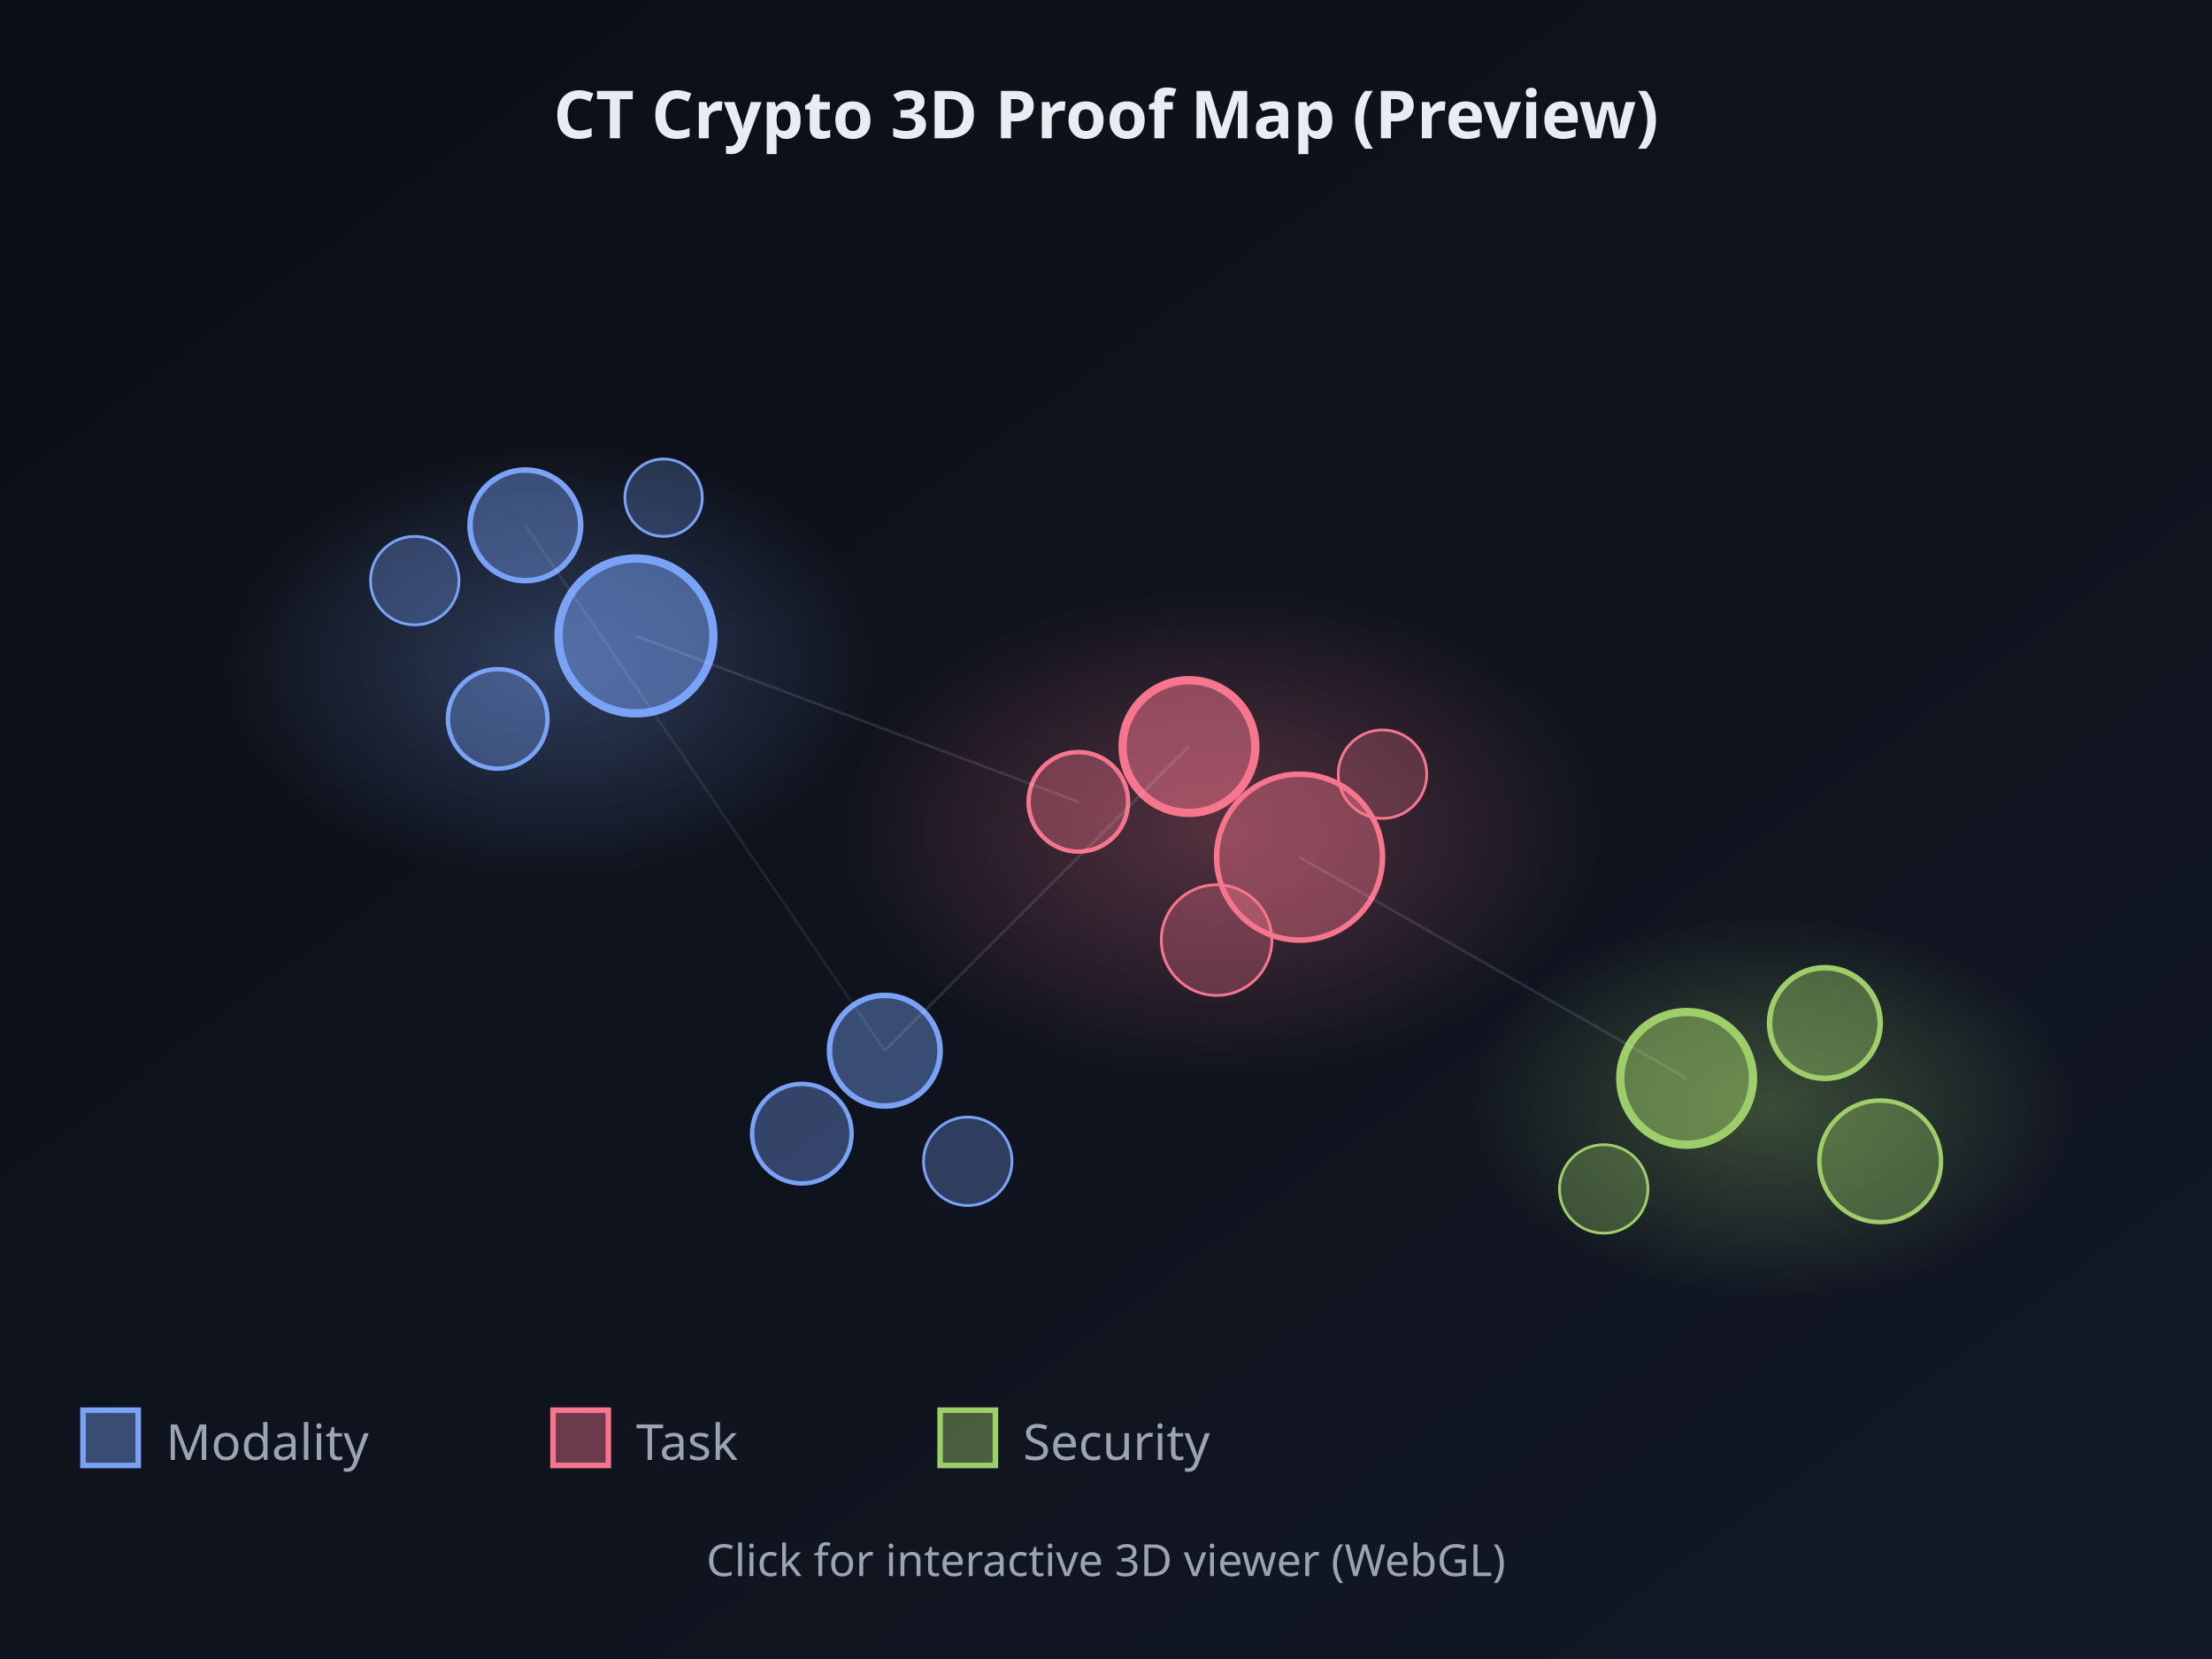
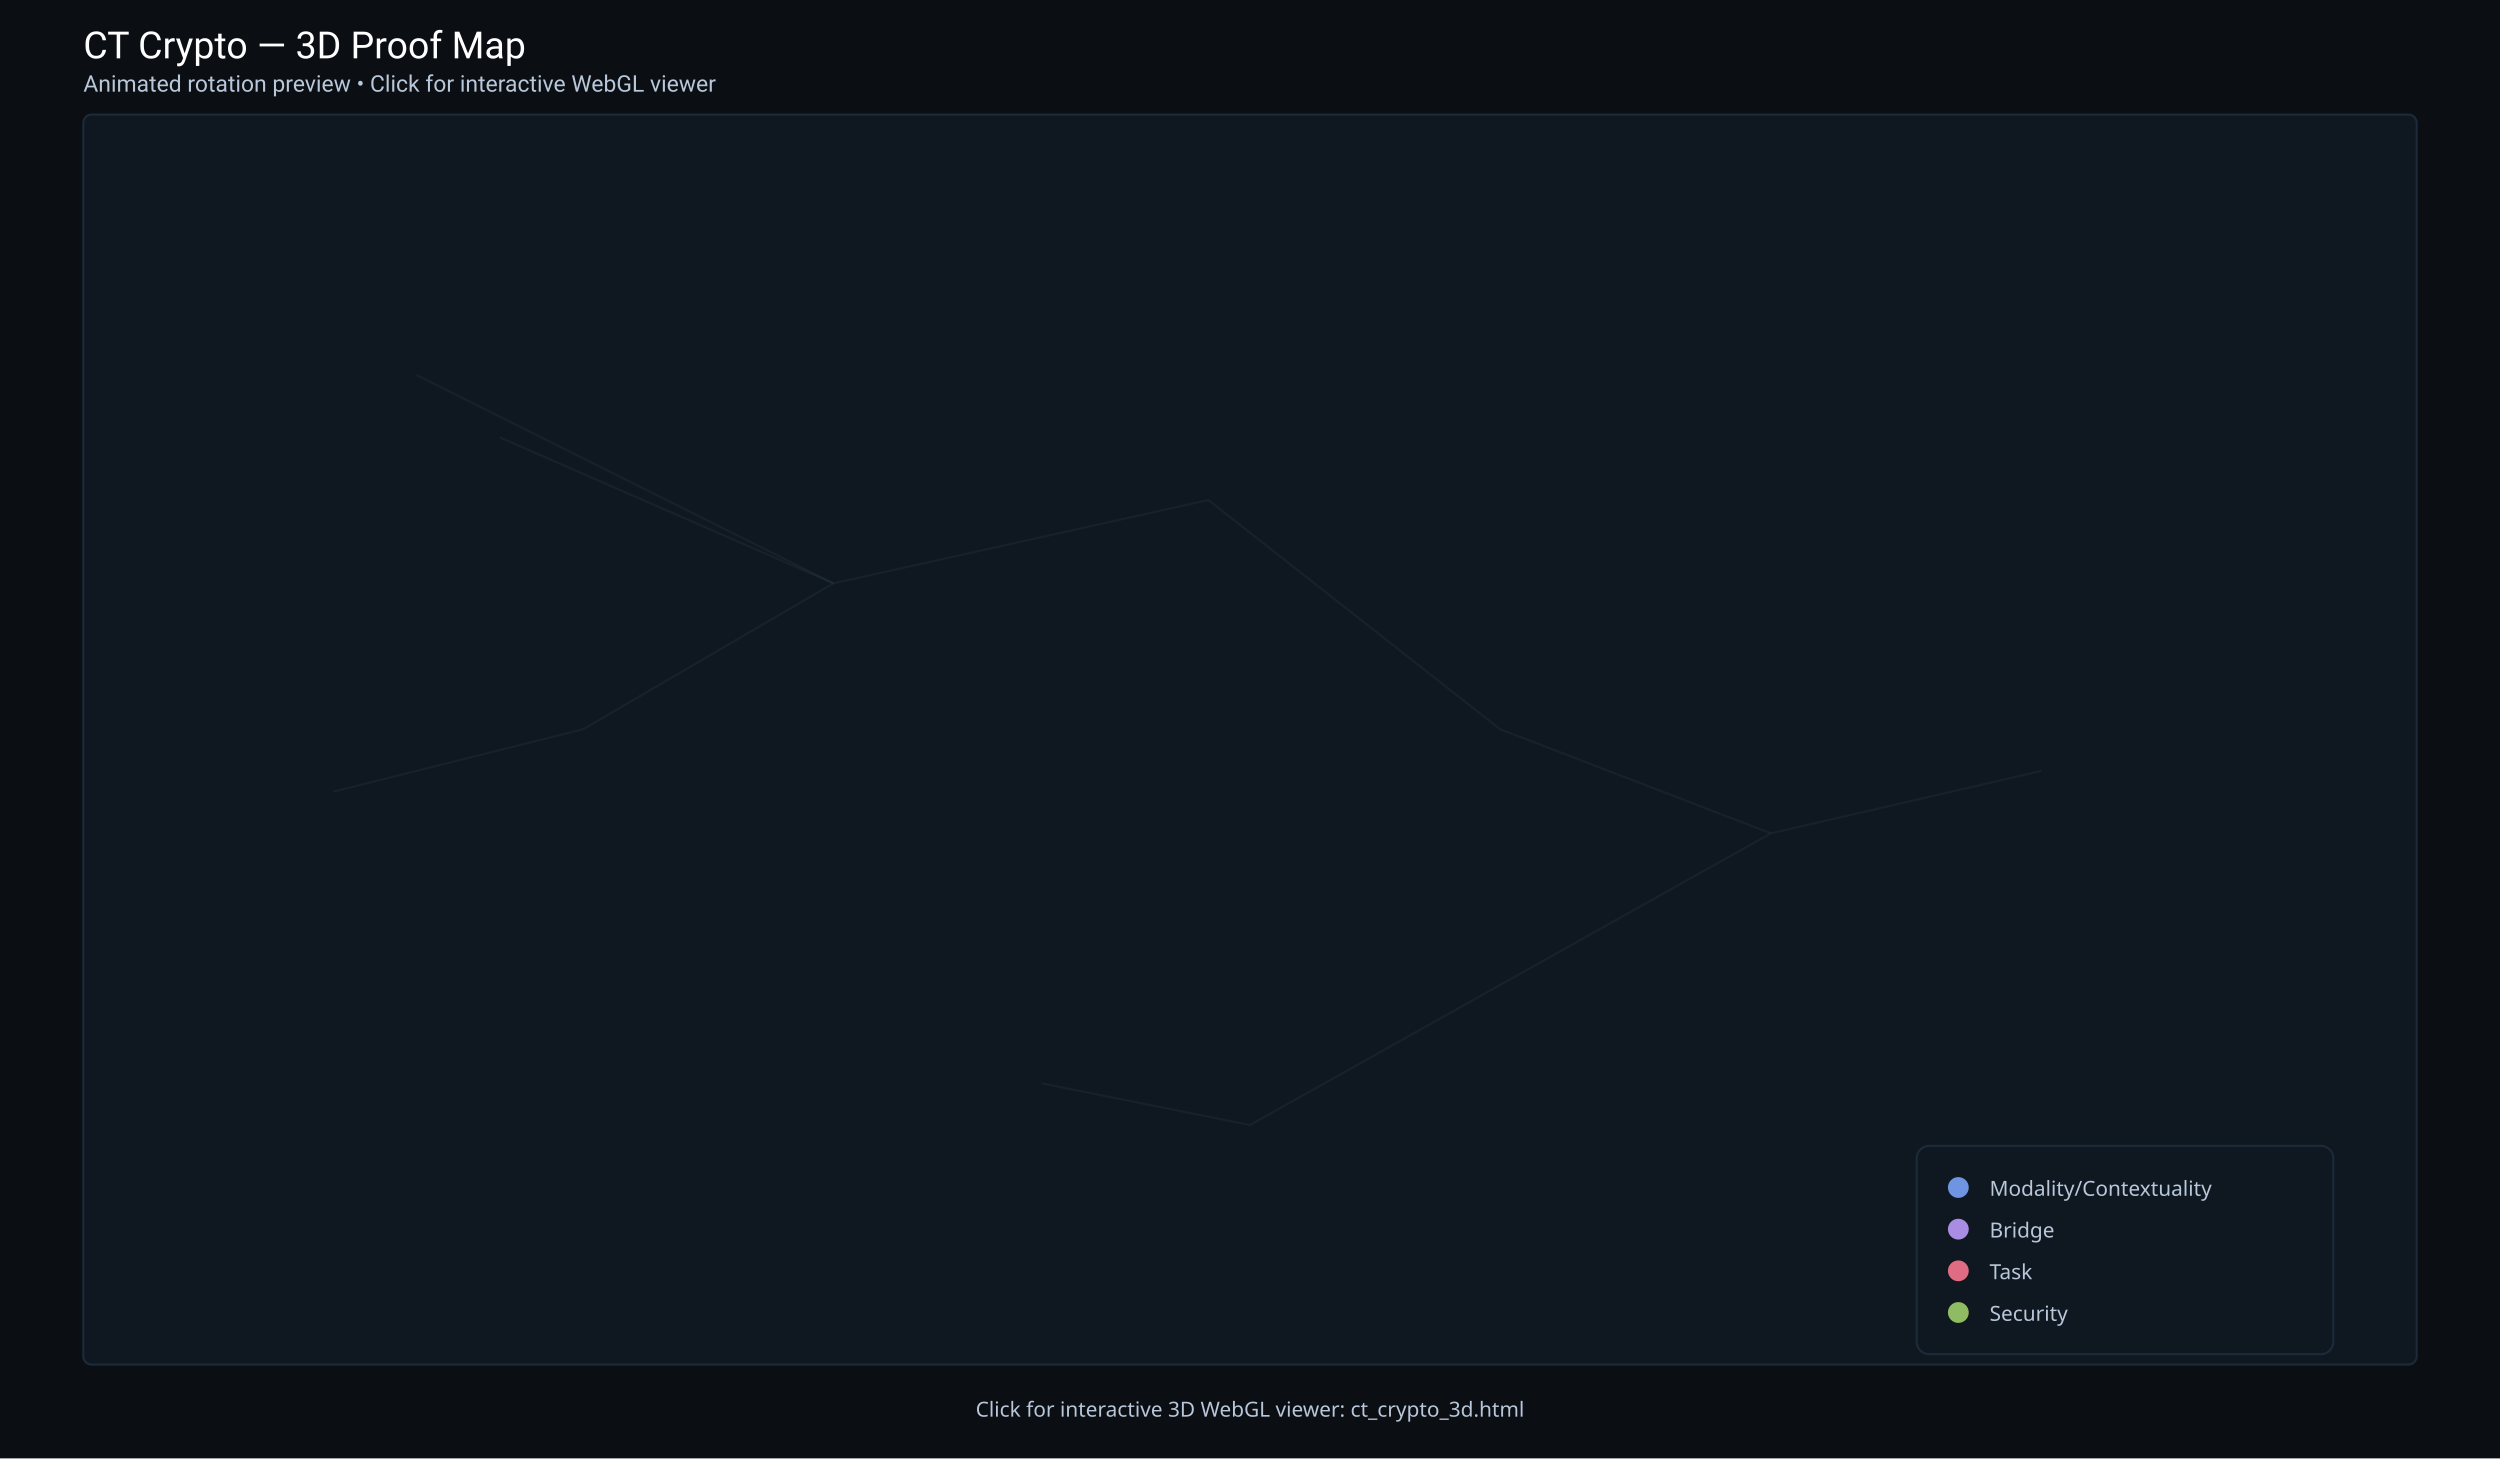
- <svg xmlns="http://www.w3.org/2000/svg" viewBox="0 0 400 300">
+ <svg xmlns="http://www.w3.org/2000/svg" width="1200" height="700" viewBox="0 0 1200 700" role="img" aria-label="CT Crypto UMAP 3D preview (animated)">
  <defs>
-     <linearGradient id="bgp3" x1="0%" y1="0%" x2="100%" y2="100%">
-       <stop offset="0%" style="stop-color:#0b0e14" />
-       <stop offset="100%" style="stop-color:#121826" />
-     </linearGradient>
-     <radialGradient id="glow1" cx="50%" cy="50%" r="50%">
-       <stop offset="0%" style="stop-color:#7aa2f7;stop-opacity:0.3" />
-       <stop offset="100%" style="stop-color:#7aa2f7;stop-opacity:0" />
-     </radialGradient>
-     <radialGradient id="glow2" cx="50%" cy="50%" r="50%">
-       <stop offset="0%" style="stop-color:#f7768e;stop-opacity:0.3" />
-       <stop offset="100%" style="stop-color:#f7768e;stop-opacity:0" />
-     </radialGradient>
-     <radialGradient id="glow3" cx="50%" cy="50%" r="50%">
-       <stop offset="0%" style="stop-color:#9ece6a;stop-opacity:0.3" />
-       <stop offset="100%" style="stop-color:#9ece6a;stop-opacity:0" />
+     <radialGradient id="glow" cx="50%" cy="50%" r="50%">
+       <stop offset="0%" stop-color="#ffffff" stop-opacity="0.3" />
+       <stop offset="100%" stop-color="#000000" stop-opacity="0" />
    </radialGradient>
  </defs>
-   <rect width="400" height="300" fill="url(#bgp3)" />
-   <text x="200" y="25" fill="#e6edf3" font-family="system-ui" font-size="12" font-weight="600" text-anchor="middle">
-     CT Crypto 3D Proof Map (Preview)
-   </text>
-   <ellipse cx="100" cy="120" rx="60" ry="40" fill="url(#glow1)" />
-   <ellipse cx="220" cy="150" rx="70" ry="45" fill="url(#glow2)" />
-   <ellipse cx="320" cy="200" rx="55" ry="35" fill="url(#glow3)" />
-   <circle cx="75" cy="105" r="8" fill="rgba(122, 162, 247, 0.3)" stroke="#7aa2f7" stroke-width="0.5" />
-   <circle cx="95" cy="95" r="10" fill="rgba(122, 162, 247, 0.4)" stroke="#7aa2f7" stroke-width="1" />
-   <circle cx="115" cy="115" r="14" fill="rgba(122, 162, 247, 0.5)" stroke="#7aa2f7" stroke-width="1.5" />
-   <circle cx="90" cy="130" r="9" fill="rgba(122, 162, 247, 0.35)" stroke="#7aa2f7" stroke-width="0.8" />
-   <circle cx="120" cy="90" r="7" fill="rgba(122, 162, 247, 0.25)" stroke="#7aa2f7" stroke-width="0.5" />
-   <circle cx="195" cy="145" r="9" fill="rgba(247, 118, 142, 0.35)" stroke="#f7768e" stroke-width="0.8" />
-   <circle cx="215" cy="135" r="12" fill="rgba(247, 118, 142, 0.5)" stroke="#f7768e" stroke-width="1.5" />
-   <circle cx="235" cy="155" r="15" fill="rgba(247, 118, 142, 0.4)" stroke="#f7768e" stroke-width="1" />
-   <circle cx="220" cy="170" r="10" fill="rgba(247, 118, 142, 0.3)" stroke="#f7768e" stroke-width="0.5" />
-   <circle cx="250" cy="140" r="8" fill="rgba(247, 118, 142, 0.25)" stroke="#f7768e" stroke-width="0.5" />
-   <circle cx="305" cy="195" r="12" fill="rgba(158, 206, 106, 0.5)" stroke="#9ece6a" stroke-width="1.5" />
-   <circle cx="330" cy="185" r="10" fill="rgba(158, 206, 106, 0.4)" stroke="#9ece6a" stroke-width="1" />
-   <circle cx="290" cy="215" r="8" fill="rgba(158, 206, 106, 0.3)" stroke="#9ece6a" stroke-width="0.5" />
-   <circle cx="340" cy="210" r="11" fill="rgba(158, 206, 106, 0.35)" stroke="#9ece6a" stroke-width="0.8" />
-   <circle cx="160" cy="190" r="10" fill="rgba(122, 162, 247, 0.4)" stroke="#7aa2f7" stroke-width="1" />
-   <circle cx="175" cy="210" r="8" fill="rgba(122, 162, 247, 0.3)" stroke="#7aa2f7" stroke-width="0.5" />
-   <circle cx="145" cy="205" r="9" fill="rgba(122, 162, 247, 0.35)" stroke="#7aa2f7" stroke-width="0.8" />
-   <line x1="115" y1="115" x2="195" y2="145" stroke="rgba(230,237,243,0.12)" stroke-width="0.5" />
-   <line x1="160" y1="190" x2="215" y2="135" stroke="rgba(230,237,243,0.12)" stroke-width="0.5" />
-   <line x1="235" y1="155" x2="305" y2="195" stroke="rgba(230,237,243,0.12)" stroke-width="0.5" />
-   <line x1="95" y1="95" x2="160" y2="190" stroke="rgba(230,237,243,0.08)" stroke-width="0.5" />
-   <rect x="15" y="255" width="10" height="10" fill="rgba(122, 162, 247, 0.4)" stroke="#7aa2f7" />
-   <text x="30" y="264" fill="#9aa4b2" font-family="system-ui" font-size="9">Modality</text>
-   <rect x="100" y="255" width="10" height="10" fill="rgba(247, 118, 142, 0.4)" stroke="#f7768e" />
-   <text x="115" y="264" fill="#9aa4b2" font-family="system-ui" font-size="9">Task</text>
-   <rect x="170" y="255" width="10" height="10" fill="rgba(158, 206, 106, 0.4)" stroke="#9ece6a" />
-   <text x="185" y="264" fill="#9aa4b2" font-family="system-ui" font-size="9">Security</text>
-   <text x="200" y="285" fill="#9aa4b2" font-family="system-ui" font-size="8" text-anchor="middle">
-     Click for interactive 3D viewer (WebGL)
-   </text>
+   <rect x="0" y="0" width="1200" height="700" fill="#0b0f14" />
+   <text x="40" y="28" fill="#ffffff" font-size="18" font-family="ui-sans-serif,system-ui,Segoe UI,Roboto,Helvetica,Arial">CT Crypto — 3D Proof Map</text>
+   <text x="40" y="44" fill="#b8c7d9" font-size="11" font-family="ui-sans-serif,system-ui,Segoe UI,Roboto,Helvetica,Arial">Animated rotation preview • Click for interactive WebGL viewer</text>
+   <rect x="40" y="55" width="1120" height="600" fill="#0f1721" stroke="#1c2a3a" stroke-width="1" rx="4" />
+   <g stroke="#3b4b5d" stroke-opacity="0.2" stroke-width="1">
+     <line x1="200" y1="180" x2="400" y2="280" />
+     <line x1="240" y1="210" x2="400" y2="280" />
+     <line x1="400" y1="280" x2="580" y2="240" />
+     <line x1="160" y1="380" x2="280" y2="350" />
+     <line x1="280" y1="350" x2="400" y2="280" />
+     <line x1="580" y1="240" x2="720" y2="350" />
+     <line x1="720" y1="350" x2="850" y2="400" />
+     <line x1="850" y1="400" x2="980" y2="370" />
+     <line x1="500" y1="520" x2="600" y2="540" />
+     <line x1="600" y1="540" x2="850" y2="400" />
+   </g>
+   <circle fill="#7aa2f7" fill-opacity="0.9" stroke="#0b0f14" stroke-width="1">
+     <animate attributeName="cx" values="200;220;200;180;200" dur="8s" repeatCount="indefinite" />
+     <animate attributeName="cy" values="180;160;140;160;180" dur="8s" repeatCount="indefinite" />
+     <animate attributeName="r" values="6;7;6;5;6" dur="8s" repeatCount="indefinite" />
+   </circle>
+   <circle fill="#7aa2f7" fill-opacity="0.9" stroke="#0b0f14" stroke-width="1">
+     <animate attributeName="cx" values="240;260;240;220;240" dur="8s" repeatCount="indefinite" />
+     <animate attributeName="cy" values="210;190;170;190;210" dur="8s" repeatCount="indefinite" />
+     <animate attributeName="r" values="5;6;5;4;5" dur="8s" repeatCount="indefinite" />
+   </circle>
+   <circle fill="#bb9af7" fill-opacity="0.9" stroke="#0b0f14" stroke-width="1">
+     <animate attributeName="cx" values="400;430;400;370;400" dur="8s" repeatCount="indefinite" />
+     <animate attributeName="cy" values="280;260;280;300;280" dur="8s" repeatCount="indefinite" />
+     <animate attributeName="r" values="7;8;7;6;7" dur="8s" repeatCount="indefinite" />
+   </circle>
+   <circle fill="#bb9af7" fill-opacity="0.9" stroke="#0b0f14" stroke-width="1">
+     <animate attributeName="cx" values="370;400;370;340;370" dur="8s" repeatCount="indefinite" />
+     <animate attributeName="cy" values="310;290;310;330;310" dur="8s" repeatCount="indefinite" />
+     <animate attributeName="r" values="5;6;5;4;5" dur="8s" repeatCount="indefinite" />
+   </circle>
+   <circle fill="#7aa2f7" fill-opacity="0.9" stroke="#0b0f14" stroke-width="1">
+     <animate attributeName="cx" values="160;180;160;140;160" dur="8s" repeatCount="indefinite" />
+     <animate attributeName="cy" values="380;360;340;360;380" dur="8s" repeatCount="indefinite" />
+     <animate attributeName="r" values="5;6;5;4;5" dur="8s" repeatCount="indefinite" />
+   </circle>
+   <circle fill="#7aa2f7" fill-opacity="0.9" stroke="#0b0f14" stroke-width="1">
+     <animate attributeName="cx" values="190;210;190;170;190" dur="8s" repeatCount="indefinite" />
+     <animate attributeName="cy" values="350;330;310;330;350" dur="8s" repeatCount="indefinite" />
+     <animate attributeName="r" values="5;6;5;4;5" dur="8s" repeatCount="indefinite" />
+   </circle>
+   <circle fill="#7aa2f7" fill-opacity="0.9" stroke="#0b0f14" stroke-width="1">
+     <animate attributeName="cx" values="280;310;280;250;280" dur="8s" repeatCount="indefinite" />
+     <animate attributeName="cy" values="350;330;350;370;350" dur="8s" repeatCount="indefinite" />
+     <animate attributeName="r" values="5;6;5;4;5" dur="8s" repeatCount="indefinite" />
+   </circle>
+   <circle fill="#7aa2f7" fill-opacity="0.9" stroke="#0b0f14" stroke-width="1">
+     <animate attributeName="cx" values="140;160;140;120;140" dur="8s" repeatCount="indefinite" />
+     <animate attributeName="cy" values="450;430;410;430;450" dur="8s" repeatCount="indefinite" />
+     <animate attributeName="r" values="5;6;5;4;5" dur="8s" repeatCount="indefinite" />
+   </circle>
+   <circle fill="#7aa2f7" fill-opacity="0.9" stroke="#0b0f14" stroke-width="1">
+     <animate attributeName="cx" values="200;220;200;180;200" dur="8s" repeatCount="indefinite" />
+     <animate attributeName="cy" values="420;400;380;400;420" dur="8s" repeatCount="indefinite" />
+     <animate attributeName="r" values="6;7;6;5;6" dur="8s" repeatCount="indefinite" />
+   </circle>
+   <circle fill="#f7768e" fill-opacity="0.9" stroke="#0b0f14" stroke-width="1">
+     <animate attributeName="cx" values="580;620;580;540;580" dur="8s" repeatCount="indefinite" />
+     <animate attributeName="cy" values="240;220;200;220;240" dur="8s" repeatCount="indefinite" />
+     <animate attributeName="r" values="6;7;6;5;6" dur="8s" repeatCount="indefinite" />
+   </circle>
+   <circle fill="#f7768e" fill-opacity="0.9" stroke="#0b0f14" stroke-width="1">
+     <animate attributeName="cx" values="620;660;620;580;620" dur="8s" repeatCount="indefinite" />
+     <animate attributeName="cy" values="210;190;170;190;210" dur="8s" repeatCount="indefinite" />
+     <animate attributeName="r" values="5;6;5;4;5" dur="8s" repeatCount="indefinite" />
+   </circle>
+   <circle fill="#f7768e" fill-opacity="0.9" stroke="#0b0f14" stroke-width="1">
+     <animate attributeName="cx" values="650;690;650;610;650" dur="8s" repeatCount="indefinite" />
+     <animate attributeName="cy" values="240;220;200;220;240" dur="8s" repeatCount="indefinite" />
+     <animate attributeName="r" values="5;6;5;4;5" dur="8s" repeatCount="indefinite" />
+   </circle>
+   <circle fill="#f7768e" fill-opacity="0.9" stroke="#0b0f14" stroke-width="1">
+     <animate attributeName="cx" values="680;720;680;640;680" dur="8s" repeatCount="indefinite" />
+     <animate attributeName="cy" values="300;280;260;280;300" dur="8s" repeatCount="indefinite" />
+     <animate attributeName="r" values="5;6;5;4;5" dur="8s" repeatCount="indefinite" />
+   </circle>
+   <circle fill="#f7768e" fill-opacity="0.9" stroke="#0b0f14" stroke-width="1">
+     <animate attributeName="cx" values="720;760;720;680;720" dur="8s" repeatCount="indefinite" />
+     <animate attributeName="cy" values="270;250;230;250;270" dur="8s" repeatCount="indefinite" />
+     <animate attributeName="r" values="5;6;5;4;5" dur="8s" repeatCount="indefinite" />
+   </circle>
+   <circle fill="#ff9e64" fill-opacity="0.9" stroke="#0b0f14" stroke-width="1">
+     <animate attributeName="cx" values="720;760;720;680;720" dur="8s" repeatCount="indefinite" />
+     <animate attributeName="cy" values="350;330;310;330;350" dur="8s" repeatCount="indefinite" />
+     <animate attributeName="r" values="6;7;6;5;6" dur="8s" repeatCount="indefinite" />
+   </circle>
+   <circle fill="#ff9e64" fill-opacity="0.9" stroke="#0b0f14" stroke-width="1">
+     <animate attributeName="cx" values="780;820;780;740;780" dur="8s" repeatCount="indefinite" />
+     <animate attributeName="cy" values="380;360;340;360;380" dur="8s" repeatCount="indefinite" />
+     <animate attributeName="r" values="6;7;6;5;6" dur="8s" repeatCount="indefinite" />
+   </circle>
+   <circle fill="#e0af68" fill-opacity="0.9" stroke="#0b0f14" stroke-width="1">
+     <animate attributeName="cx" values="500;540;500;460;500" dur="8s" repeatCount="indefinite" />
+     <animate attributeName="cy" values="520;500;480;500;520" dur="8s" repeatCount="indefinite" />
+     <animate attributeName="r" values="5;6;5;4;5" dur="8s" repeatCount="indefinite" />
+   </circle>
+   <circle fill="#e0af68" fill-opacity="0.9" stroke="#0b0f14" stroke-width="1">
+     <animate attributeName="cx" values="540;580;540;500;540" dur="8s" repeatCount="indefinite" />
+     <animate attributeName="cy" values="540;520;500;520;540" dur="8s" repeatCount="indefinite" />
+     <animate attributeName="r" values="5;6;5;4;5" dur="8s" repeatCount="indefinite" />
+   </circle>
+   <circle fill="#e0af68" fill-opacity="0.9" stroke="#0b0f14" stroke-width="1">
+     <animate attributeName="cx" values="520;560;520;480;520" dur="8s" repeatCount="indefinite" />
+     <animate attributeName="cy" values="570;550;530;550;570" dur="8s" repeatCount="indefinite" />
+     <animate attributeName="r" values="5;6;5;4;5" dur="8s" repeatCount="indefinite" />
+   </circle>
+   <circle fill="#e0af68" fill-opacity="0.9" stroke="#0b0f14" stroke-width="1">
+     <animate attributeName="cx" values="580;620;580;540;580" dur="8s" repeatCount="indefinite" />
+     <animate attributeName="cy" values="560;540;520;540;560" dur="8s" repeatCount="indefinite" />
+     <animate attributeName="r" values="5;6;5;4;5" dur="8s" repeatCount="indefinite" />
+   </circle>
+   <circle fill="#e0af68" fill-opacity="0.9" stroke="#0b0f14" stroke-width="1">
+     <animate attributeName="cx" values="600;640;600;560;600" dur="8s" repeatCount="indefinite" />
+     <animate attributeName="cy" values="540;520;500;520;540" dur="8s" repeatCount="indefinite" />
+     <animate attributeName="r" values="5;6;5;4;5" dur="8s" repeatCount="indefinite" />
+   </circle>
+   <circle fill="#e0af68" fill-opacity="0.9" stroke="#0b0f14" stroke-width="1">
+     <animate attributeName="cx" values="640;680;640;600;640" dur="8s" repeatCount="indefinite" />
+     <animate attributeName="cy" values="520;500;480;500;520" dur="8s" repeatCount="indefinite" />
+     <animate attributeName="r" values="6;7;6;5;6" dur="8s" repeatCount="indefinite" />
+   </circle>
+   <circle fill="#9ece6a" fill-opacity="0.95" stroke="#ffffff" stroke-width="2">
+     <animate attributeName="cx" values="850;900;850;800;850" dur="8s" repeatCount="indefinite" />
+     <animate attributeName="cy" values="400;380;360;380;400" dur="8s" repeatCount="indefinite" />
+     <animate attributeName="r" values="8;10;8;6;8" dur="8s" repeatCount="indefinite" />
+   </circle>
+   <circle fill="#9ece6a" fill-opacity="0.9" stroke="#0b0f14" stroke-width="1">
+     <animate attributeName="cx" values="900;940;900;860;900" dur="8s" repeatCount="indefinite" />
+     <animate attributeName="cy" values="440;420;400;420;440" dur="8s" repeatCount="indefinite" />
+     <animate attributeName="r" values="5;6;5;4;5" dur="8s" repeatCount="indefinite" />
+   </circle>
+   <circle fill="#9ece6a" fill-opacity="0.9" stroke="#0b0f14" stroke-width="1">
+     <animate attributeName="cx" values="920;960;920;880;920" dur="8s" repeatCount="indefinite" />
+     <animate attributeName="cy" values="400;380;360;380;400" dur="8s" repeatCount="indefinite" />
+     <animate attributeName="r" values="5;6;5;4;5" dur="8s" repeatCount="indefinite" />
+   </circle>
+   <circle fill="#73daca" fill-opacity="0.9" stroke="#0b0f14" stroke-width="1">
+     <animate attributeName="cx" values="980;1020;980;940;980" dur="8s" repeatCount="indefinite" />
+     <animate attributeName="cy" values="370;350;330;350;370" dur="8s" repeatCount="indefinite" />
+     <animate attributeName="r" values="5;6;5;4;5" dur="8s" repeatCount="indefinite" />
+   </circle>
+   <circle fill="#73daca" fill-opacity="0.9" stroke="#0b0f14" stroke-width="1">
+     <animate attributeName="cx" values="1020;1060;1020;980;1020" dur="8s" repeatCount="indefinite" />
+     <animate attributeName="cy" values="400;380;360;380;400" dur="8s" repeatCount="indefinite" />
+     <animate attributeName="r" values="5;6;5;4;5" dur="8s" repeatCount="indefinite" />
+   </circle>
+   <circle fill="#73daca" fill-opacity="0.95" stroke="#ffffff" stroke-width="2">
+     <animate attributeName="cx" values="950;990;950;910;950" dur="8s" repeatCount="indefinite" />
+     <animate attributeName="cy" values="470;450;430;450;470" dur="8s" repeatCount="indefinite" />
+     <animate attributeName="r" values="7;9;7;5;7" dur="8s" repeatCount="indefinite" />
+   </circle>
+   <circle fill="#73daca" fill-opacity="0.9" stroke="#0b0f14" stroke-width="1">
+     <animate attributeName="cx" values="1000;1040;1000;960;1000" dur="8s" repeatCount="indefinite" />
+     <animate attributeName="cy" values="440;420;400;420;440" dur="8s" repeatCount="indefinite" />
+     <animate attributeName="r" values="5;6;5;4;5" dur="8s" repeatCount="indefinite" />
+   </circle>
+   <rect x="920" y="550" width="200" height="100" fill="#0f1721" stroke="#1c2a3a" stroke-width="1" rx="6" />
+   <circle cx="940" cy="570" r="5" fill="#7aa2f7" fill-opacity="0.9" />
+   <text x="955" y="574" fill="#b8c7d9" font-size="10" font-family="ui-sans-serif">Modality/Contextuality</text>
+   <circle cx="940" cy="590" r="5" fill="#bb9af7" fill-opacity="0.9" />
+   <text x="955" y="594" fill="#b8c7d9" font-size="10" font-family="ui-sans-serif">Bridge</text>
+   <circle cx="940" cy="610" r="5" fill="#f7768e" fill-opacity="0.9" />
+   <text x="955" y="614" fill="#b8c7d9" font-size="10" font-family="ui-sans-serif">Task</text>
+   <circle cx="940" cy="630" r="5" fill="#9ece6a" fill-opacity="0.9" />
+   <text x="955" y="634" fill="#b8c7d9" font-size="10" font-family="ui-sans-serif">Security</text>
+   <text x="600" y="680" fill="#b8c7d9" font-size="10" font-family="ui-sans-serif" text-anchor="middle">Click for interactive 3D WebGL viewer: ct_crypto_3d.html</text>
</svg>
